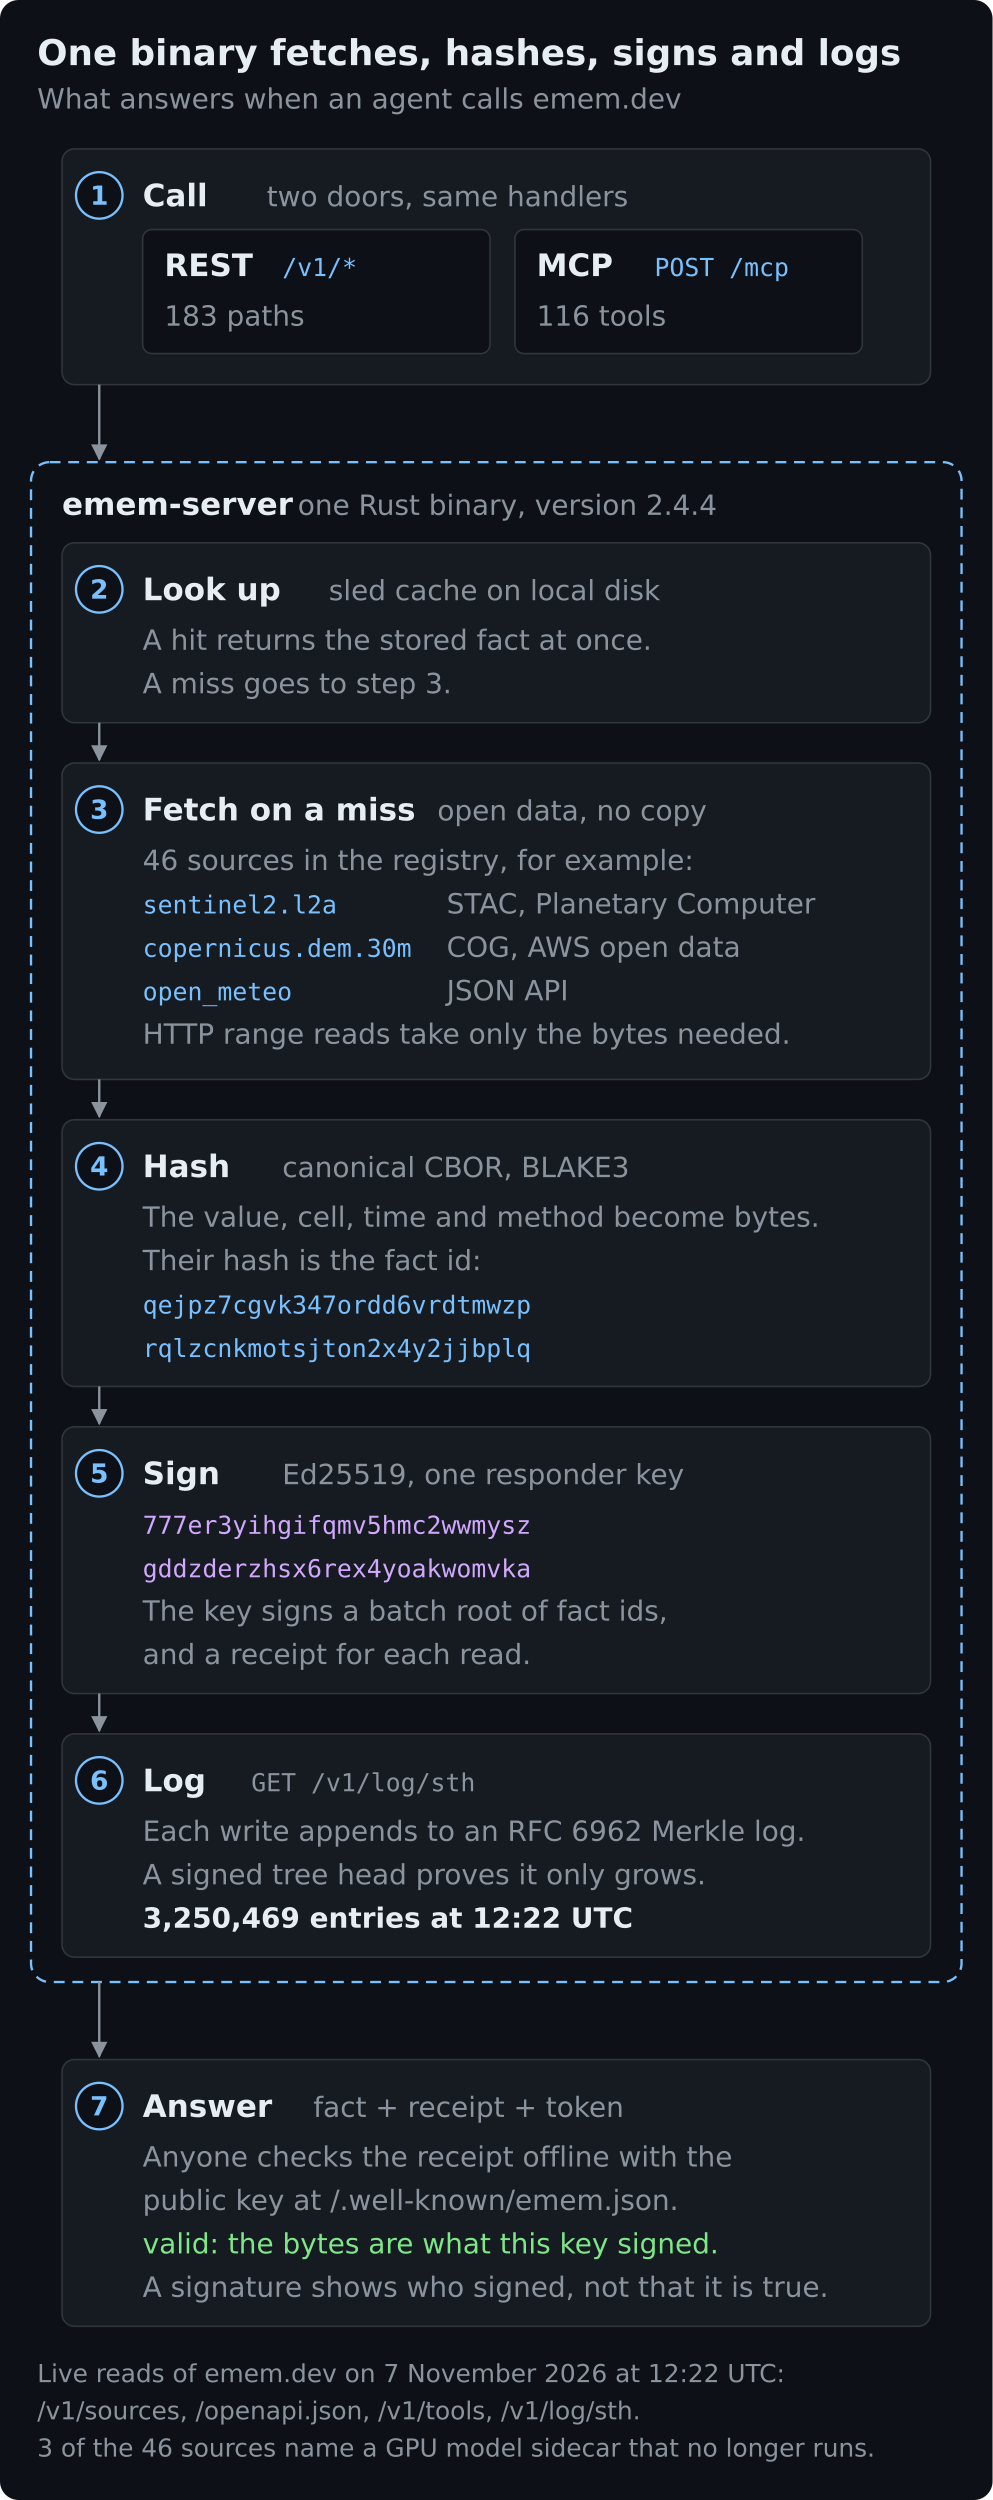
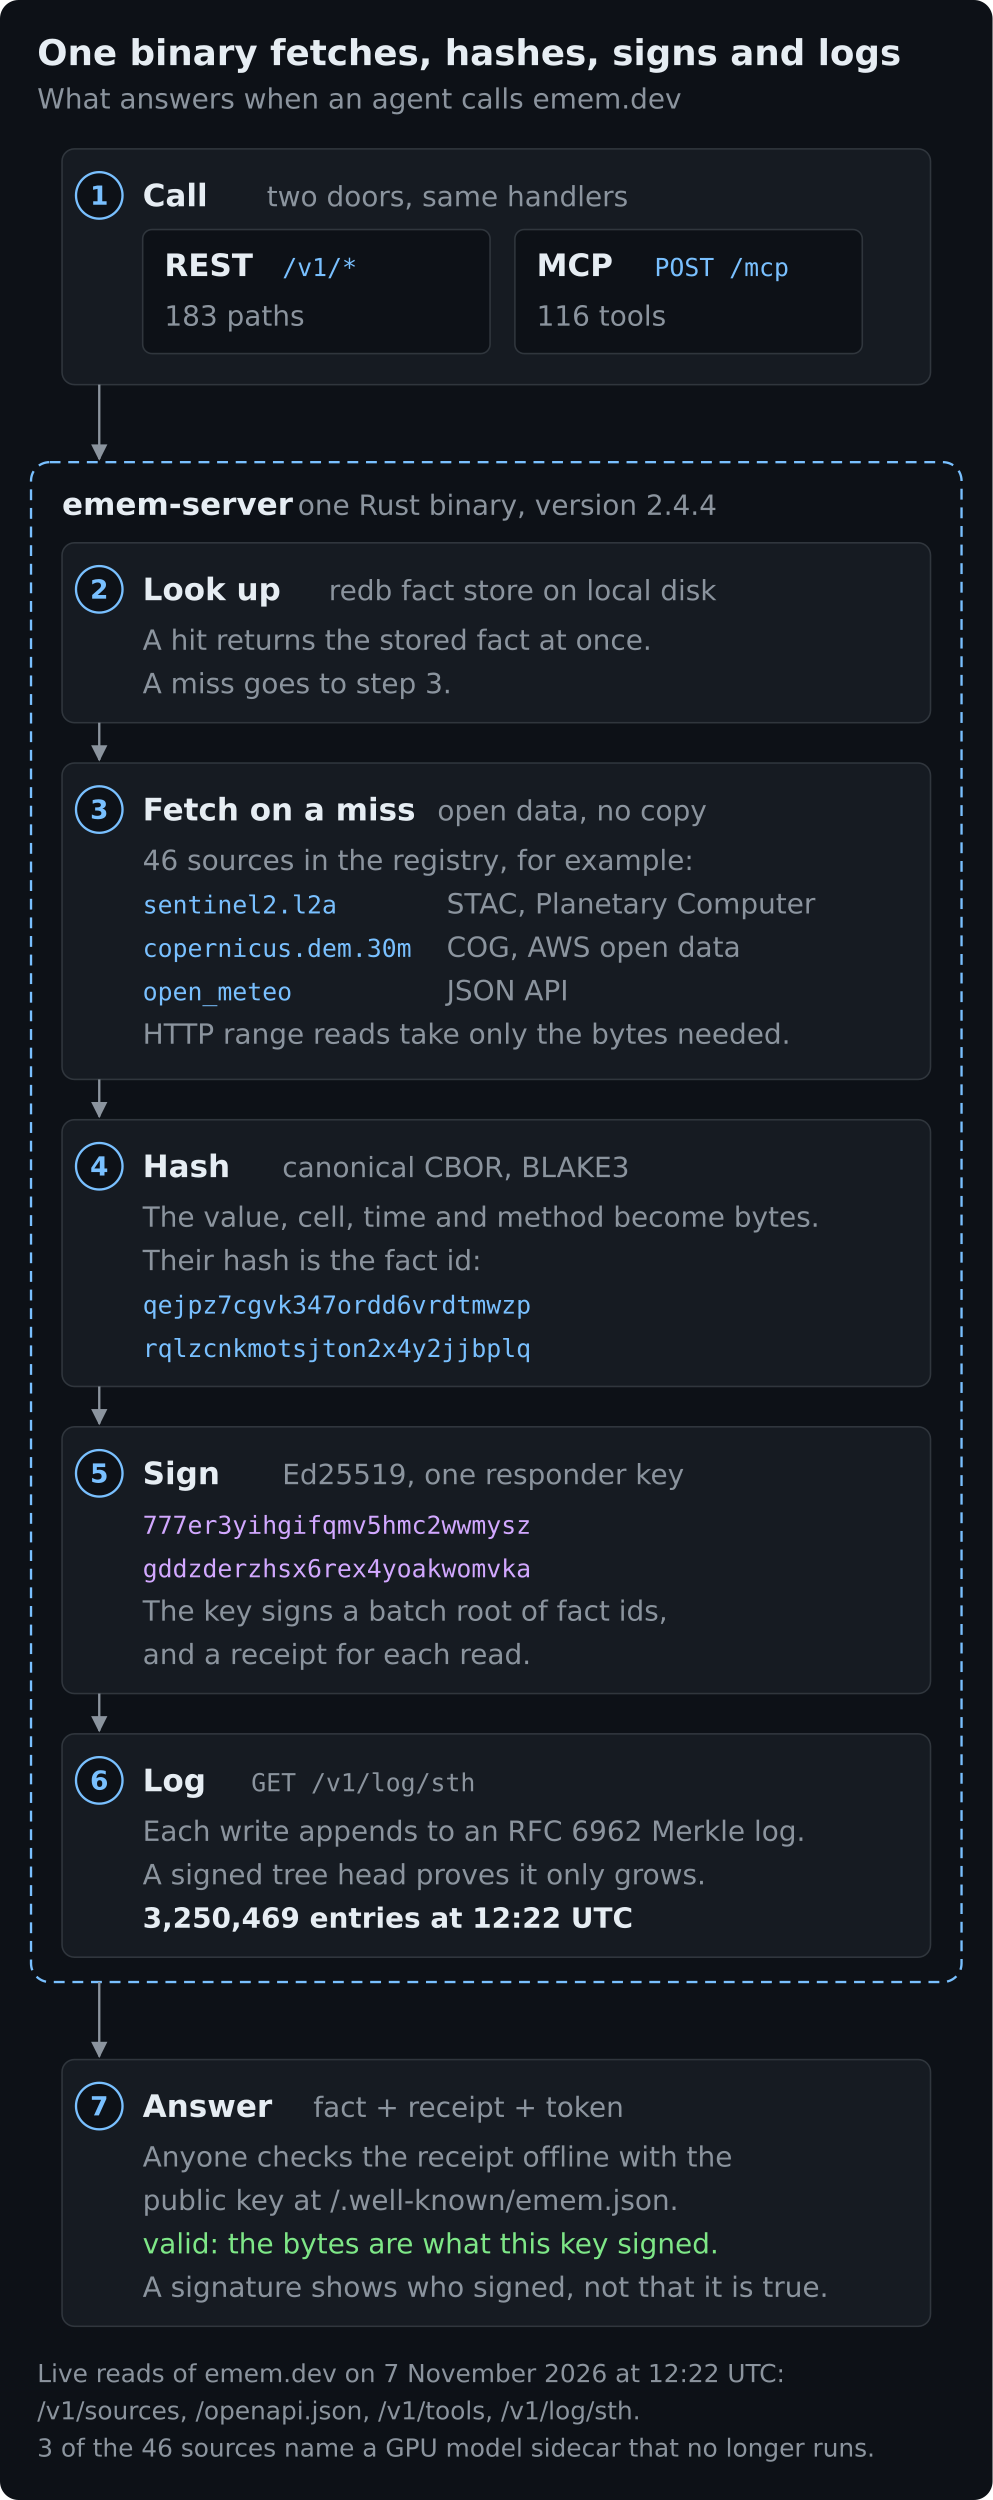
<svg xmlns="http://www.w3.org/2000/svg" viewBox="0 0 640 1612" width="640" height="1612" role="img" aria-labelledby="t d">
  <defs>
    <marker id="a" viewBox="0 0 10 10" refX="9" refY="5" markerWidth="7" markerHeight="7" orient="auto">
      <path d="M0 0 L10 5 L0 10 z" fill="#8b949e" />
    </marker>
  </defs>
  <style>
    .sans { font-family: "DejaVu Sans", system-ui, -apple-system, "Segoe UI", Helvetica, Arial, sans-serif; }
    .mono { font-family: "DejaVu Sans Mono", ui-monospace, SFMono-Regular, Menlo, Consolas, monospace; }
    .h { font-size: 23px; font-weight: 600; fill: #e6edf3; }
    .term { font-size: 20px; font-weight: 600; fill: #e6edf3; }
    .val { font-size: 18px; font-weight: 600; fill: #e6edf3; }
    .ex { font-size: 16px; fill: #79c0ff; }
    .sig { font-size: 16px; fill: #d2a8ff; }
    .ok { font-size: 18px; fill: #7ee787; }
    .txt { font-size: 18px; fill: #8b949e; }
    .verb { font-size: 16px; fill: #8b949e; }
    .foot { font-size: 16px; fill: #8b949e; }
    .num { font-size: 17px; font-weight: 600; fill: #79c0ff; }
    .box { fill: #161b22; stroke: #30363d; stroke-width: 1; }
    .door { fill: #0d1117; stroke: #30363d; stroke-width: 1; }
    .bin { fill: none; stroke: #79c0ff; stroke-width: 1.5; stroke-dasharray: 7 5; }
    .ring { fill: #0d1117; stroke: #79c0ff; stroke-width: 1.5; }
    .flow { stroke: #8b949e; stroke-width: 1.5; fill: none; }
  </style>
  <rect x="0" y="0" width="640" height="1612" rx="12" fill="#0d1117" />
  <rect class="bin" x="20" y="298" width="600" height="980" rx="12" />
  <text class="sans h" x="24" y="42">One binary fetches, hashes, signs and logs</text>
  <text class="sans txt" x="24" y="70">What answers when an agent calls emem.dev</text>
  <rect class="box" x="40" y="96" width="560" height="152" rx="8" />
  <circle class="ring" cx="64" cy="126" r="15" />
  <text class="sans num" x="64" y="132" text-anchor="middle">1</text>
  <text class="sans term" x="92" y="133">Call</text>
  <text class="sans txt" x="172" y="133">two doors, same handlers</text>
  <rect class="door" x="92" y="148" width="224" height="80" rx="6" />
  <text class="sans term" x="106" y="178">REST</text>
  <text class="mono ex" x="182" y="178">/v1/*</text>
  <text class="sans txt" x="106" y="210">183 paths</text>
  <rect class="door" x="332" y="148" width="224" height="80" rx="6" />
  <text class="sans term" x="346" y="178">MCP</text>
  <text class="mono ex" x="422" y="178">POST /mcp</text>
  <text class="sans txt" x="346" y="210">116 tools</text>
  <path class="flow" d="M64 248 V296" marker-end="url(#a)" />
  <rect class="box" x="40" y="350" width="560" height="116" rx="8" />
  <circle class="ring" cx="64" cy="380" r="15" />
  <text class="sans num" x="64" y="386" text-anchor="middle">2</text>
  <text class="sans term" x="92" y="387">Look up</text>
-   <text class="sans txt" x="212" y="387">sled cache on local disk</text>
+   <text class="sans txt" x="212" y="387">redb fact store on local disk</text>
  <text class="sans txt" x="92" y="419">A hit returns the stored fact at once.</text>
  <text class="sans txt" x="92" y="447">A miss goes to step 3.</text>
  <path class="flow" d="M64 466 V490" marker-end="url(#a)" />
  <rect class="box" x="40" y="492" width="560" height="204" rx="8" />
  <circle class="ring" cx="64" cy="522" r="15" />
  <text class="sans num" x="64" y="528" text-anchor="middle">3</text>
  <text class="sans term" x="92" y="529">Fetch on a miss</text>
  <text class="sans txt" x="282" y="529">open data, no copy</text>
  <text class="sans txt" x="92" y="561">46 sources in the registry, for example:</text>
  <text class="mono ex" x="92" y="589">sentinel2.l2a</text>
  <text class="sans txt" x="288" y="589">STAC, Planetary Computer</text>
  <text class="mono ex" x="92" y="617">copernicus.dem.30m</text>
  <text class="sans txt" x="288" y="617">COG, AWS open data</text>
  <text class="mono ex" x="92" y="645">open_meteo</text>
  <text class="sans txt" x="288" y="645">JSON API</text>
  <text class="sans txt" x="92" y="673">HTTP range reads take only the bytes needed.</text>
  <path class="flow" d="M64 696 V720" marker-end="url(#a)" />
  <rect class="box" x="40" y="722" width="560" height="172" rx="8" />
  <circle class="ring" cx="64" cy="752" r="15" />
  <text class="sans num" x="64" y="758" text-anchor="middle">4</text>
  <text class="sans term" x="92" y="759">Hash</text>
  <text class="sans txt" x="182" y="759">canonical CBOR, BLAKE3</text>
  <text class="sans txt" x="92" y="791">The value, cell, time and method become bytes.</text>
  <text class="sans txt" x="92" y="819">Their hash is the fact id:</text>
  <text class="mono ex" x="92" y="847">qejpz7cgvk347ordd6vrdtmwzp</text>
  <text class="mono ex" x="92" y="875">rqlzcnkmotsjton2x4y2jjbplq</text>
  <path class="flow" d="M64 894 V918" marker-end="url(#a)" />
  <rect class="box" x="40" y="920" width="560" height="172" rx="8" />
  <circle class="ring" cx="64" cy="950" r="15" />
  <text class="sans num" x="64" y="956" text-anchor="middle">5</text>
  <text class="sans term" x="92" y="957">Sign</text>
  <text class="sans txt" x="182" y="957">Ed25519, one responder key</text>
  <text class="mono sig" x="92" y="989">777er3yihgifqmv5hmc2wwmysz</text>
  <text class="mono sig" x="92" y="1017">gddzderzhsx6rex4yoakwomvka</text>
  <text class="sans txt" x="92" y="1045">The key signs a batch root of fact ids,</text>
  <text class="sans txt" x="92" y="1073">and a receipt for each read.</text>
  <path class="flow" d="M64 1092 V1116" marker-end="url(#a)" />
  <rect class="box" x="40" y="1118" width="560" height="144" rx="8" />
  <circle class="ring" cx="64" cy="1148" r="15" />
  <text class="sans num" x="64" y="1154" text-anchor="middle">6</text>
  <text class="sans term" x="92" y="1155">Log</text>
  <text class="mono verb" x="162" y="1155">GET /v1/log/sth</text>
  <text class="sans txt" x="92" y="1187">Each write appends to an RFC 6962 Merkle log.</text>
  <text class="sans txt" x="92" y="1215">A signed tree head proves it only grows.</text>
  <text class="sans val" x="92" y="1243">3,250,469 entries at 12:22 UTC</text>
  <text class="sans term" x="40" y="332">emem-server</text>
  <text class="sans txt" x="192" y="332">one Rust binary, version 2.4.4</text>
  <path class="flow" d="M64 1278 V1326" marker-end="url(#a)" />
  <rect class="box" x="40" y="1328" width="560" height="172" rx="8" />
  <circle class="ring" cx="64" cy="1358" r="15" />
  <text class="sans num" x="64" y="1364" text-anchor="middle">7</text>
  <text class="sans term" x="92" y="1365">Answer</text>
  <text class="sans txt" x="202" y="1365">fact + receipt + token</text>
  <text class="sans txt" x="92" y="1397">Anyone checks the receipt offline with the</text>
  <text class="sans txt" x="92" y="1425">public key at /.well-known/emem.json.</text>
  <text class="sans ok" x="92" y="1453">valid: the bytes are what this key signed.</text>
  <text class="sans txt" x="92" y="1481">A signature shows who signed, not that it is true.</text>
  <text class="sans foot" x="24" y="1536">Live reads of emem.dev on 7 November 2026 at 12:22 UTC:</text>
  <text class="sans foot" x="24" y="1560">/v1/sources, /openapi.json, /v1/tools, /v1/log/sth.</text>
  <text class="sans foot" x="24" y="1584">3 of the 46 sources name a GPU model sidecar that no longer runs.</text>
</svg>
